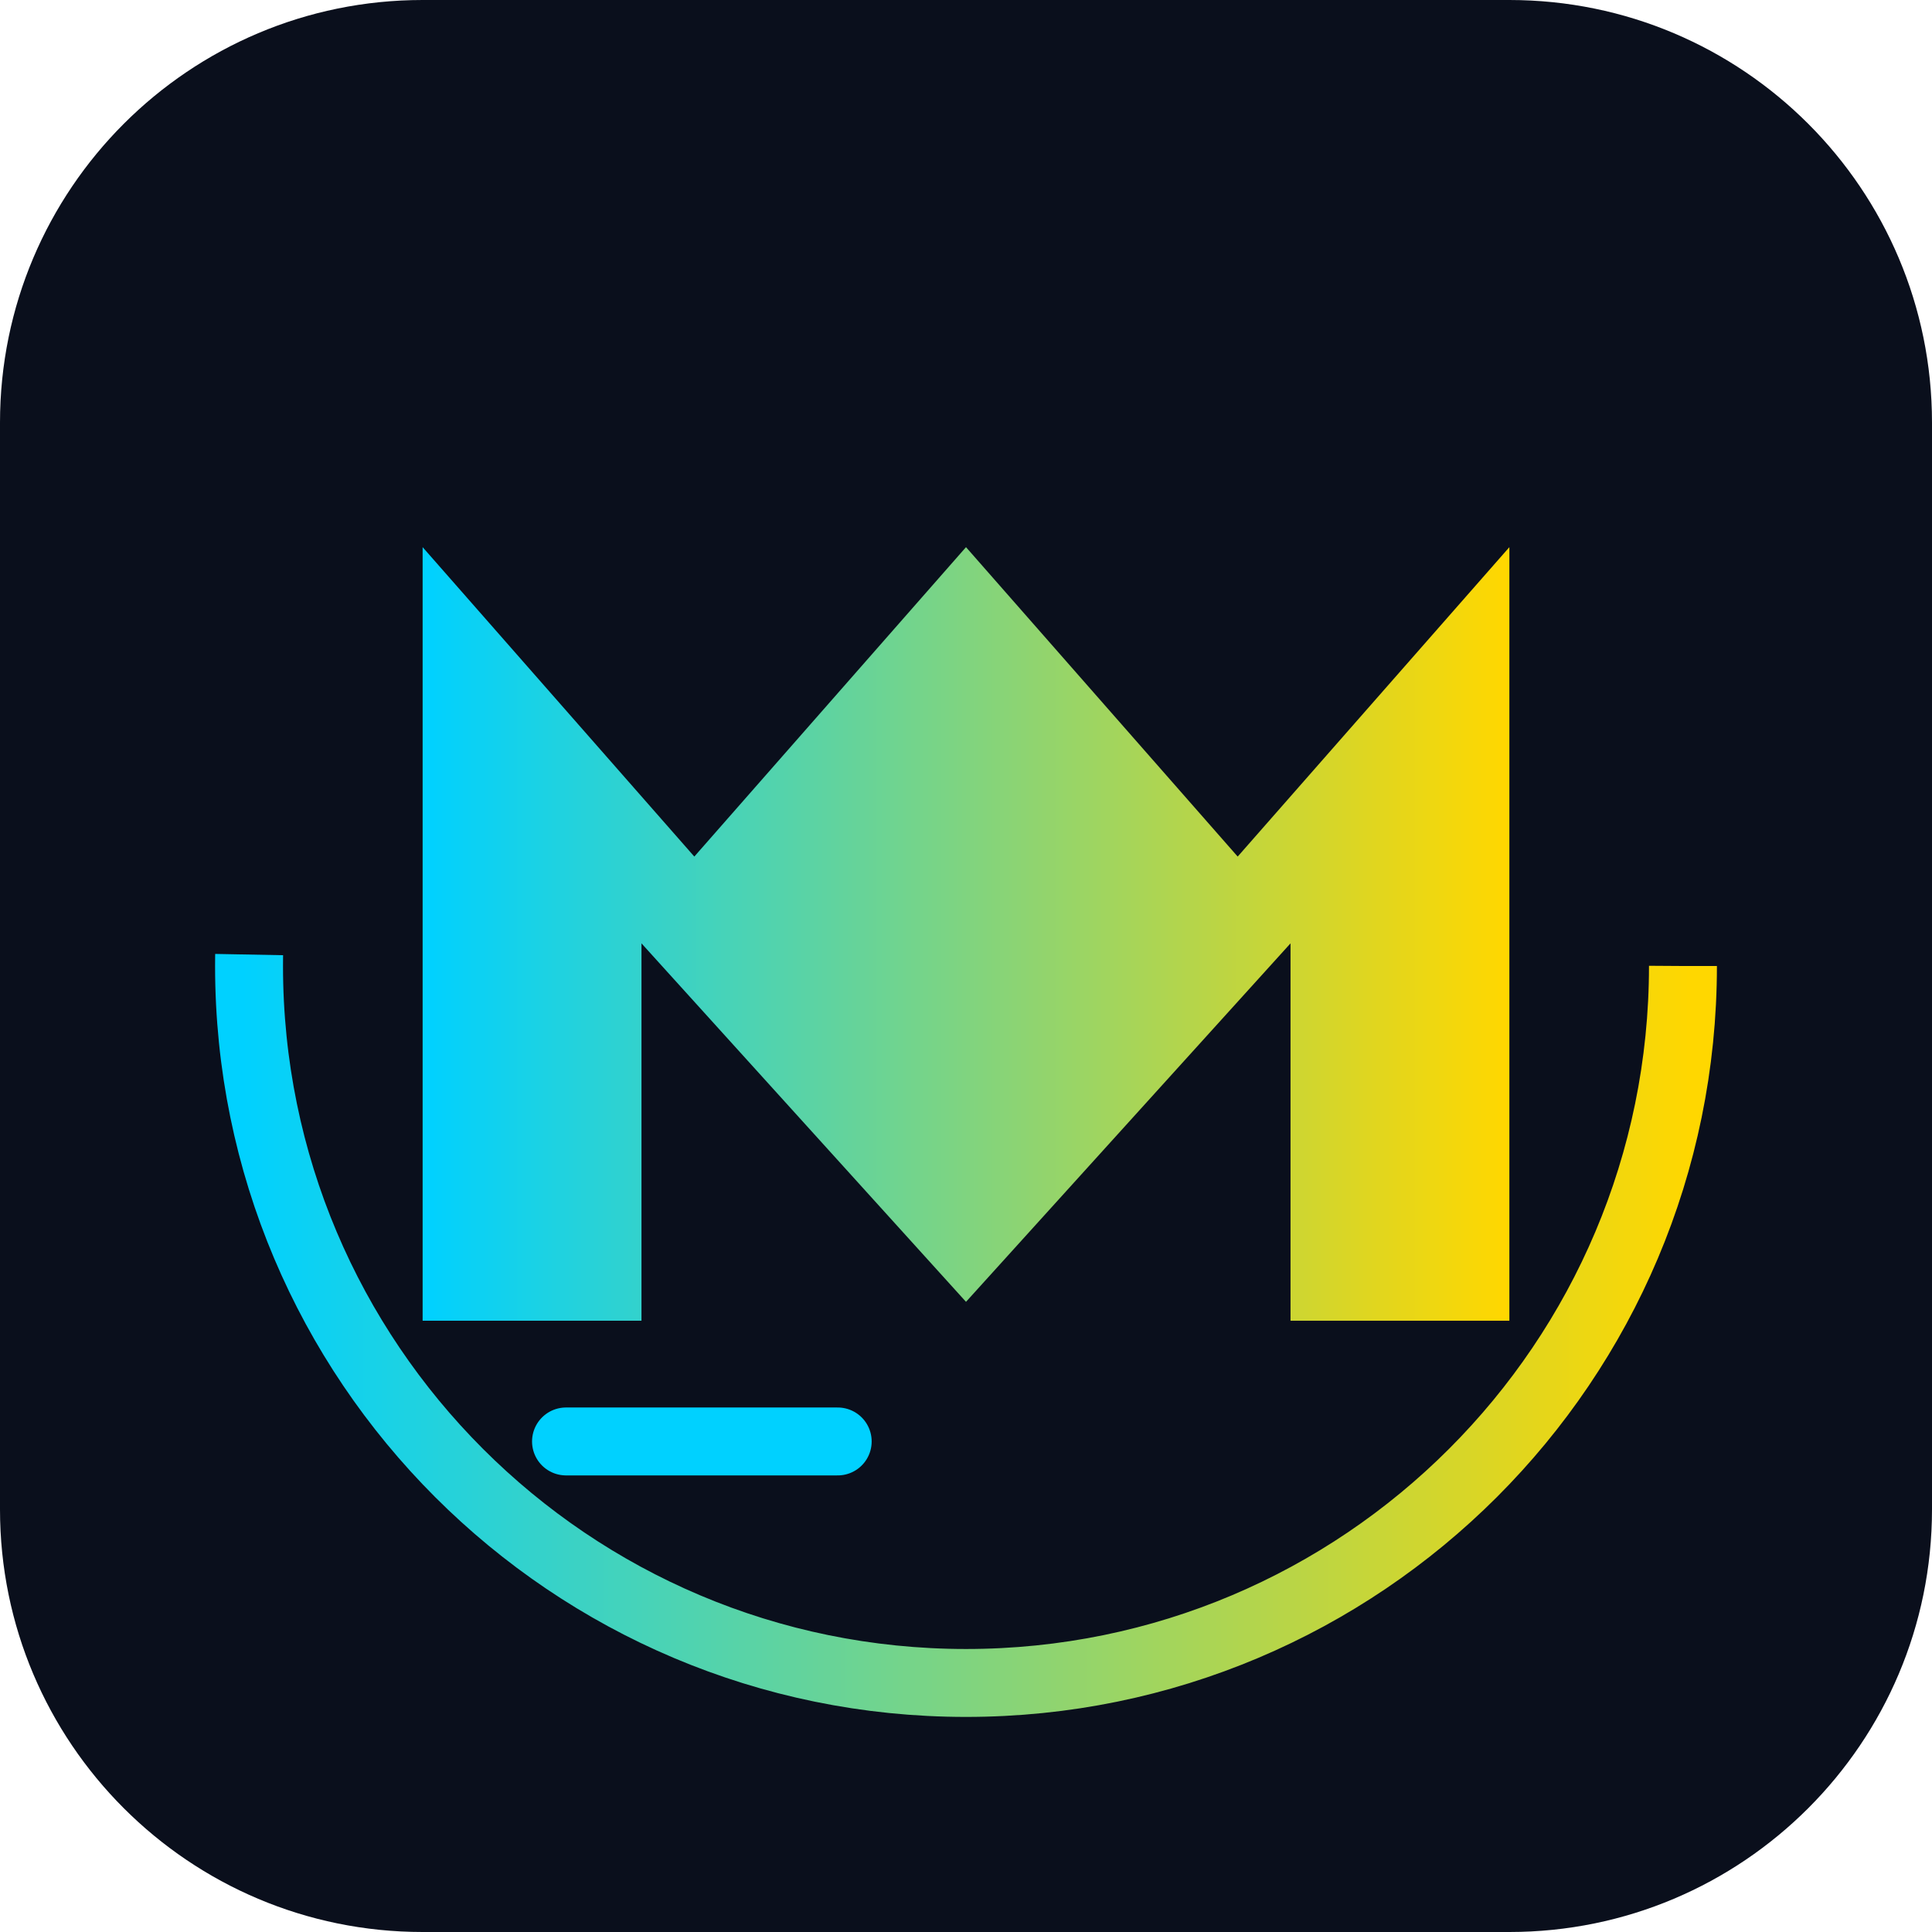
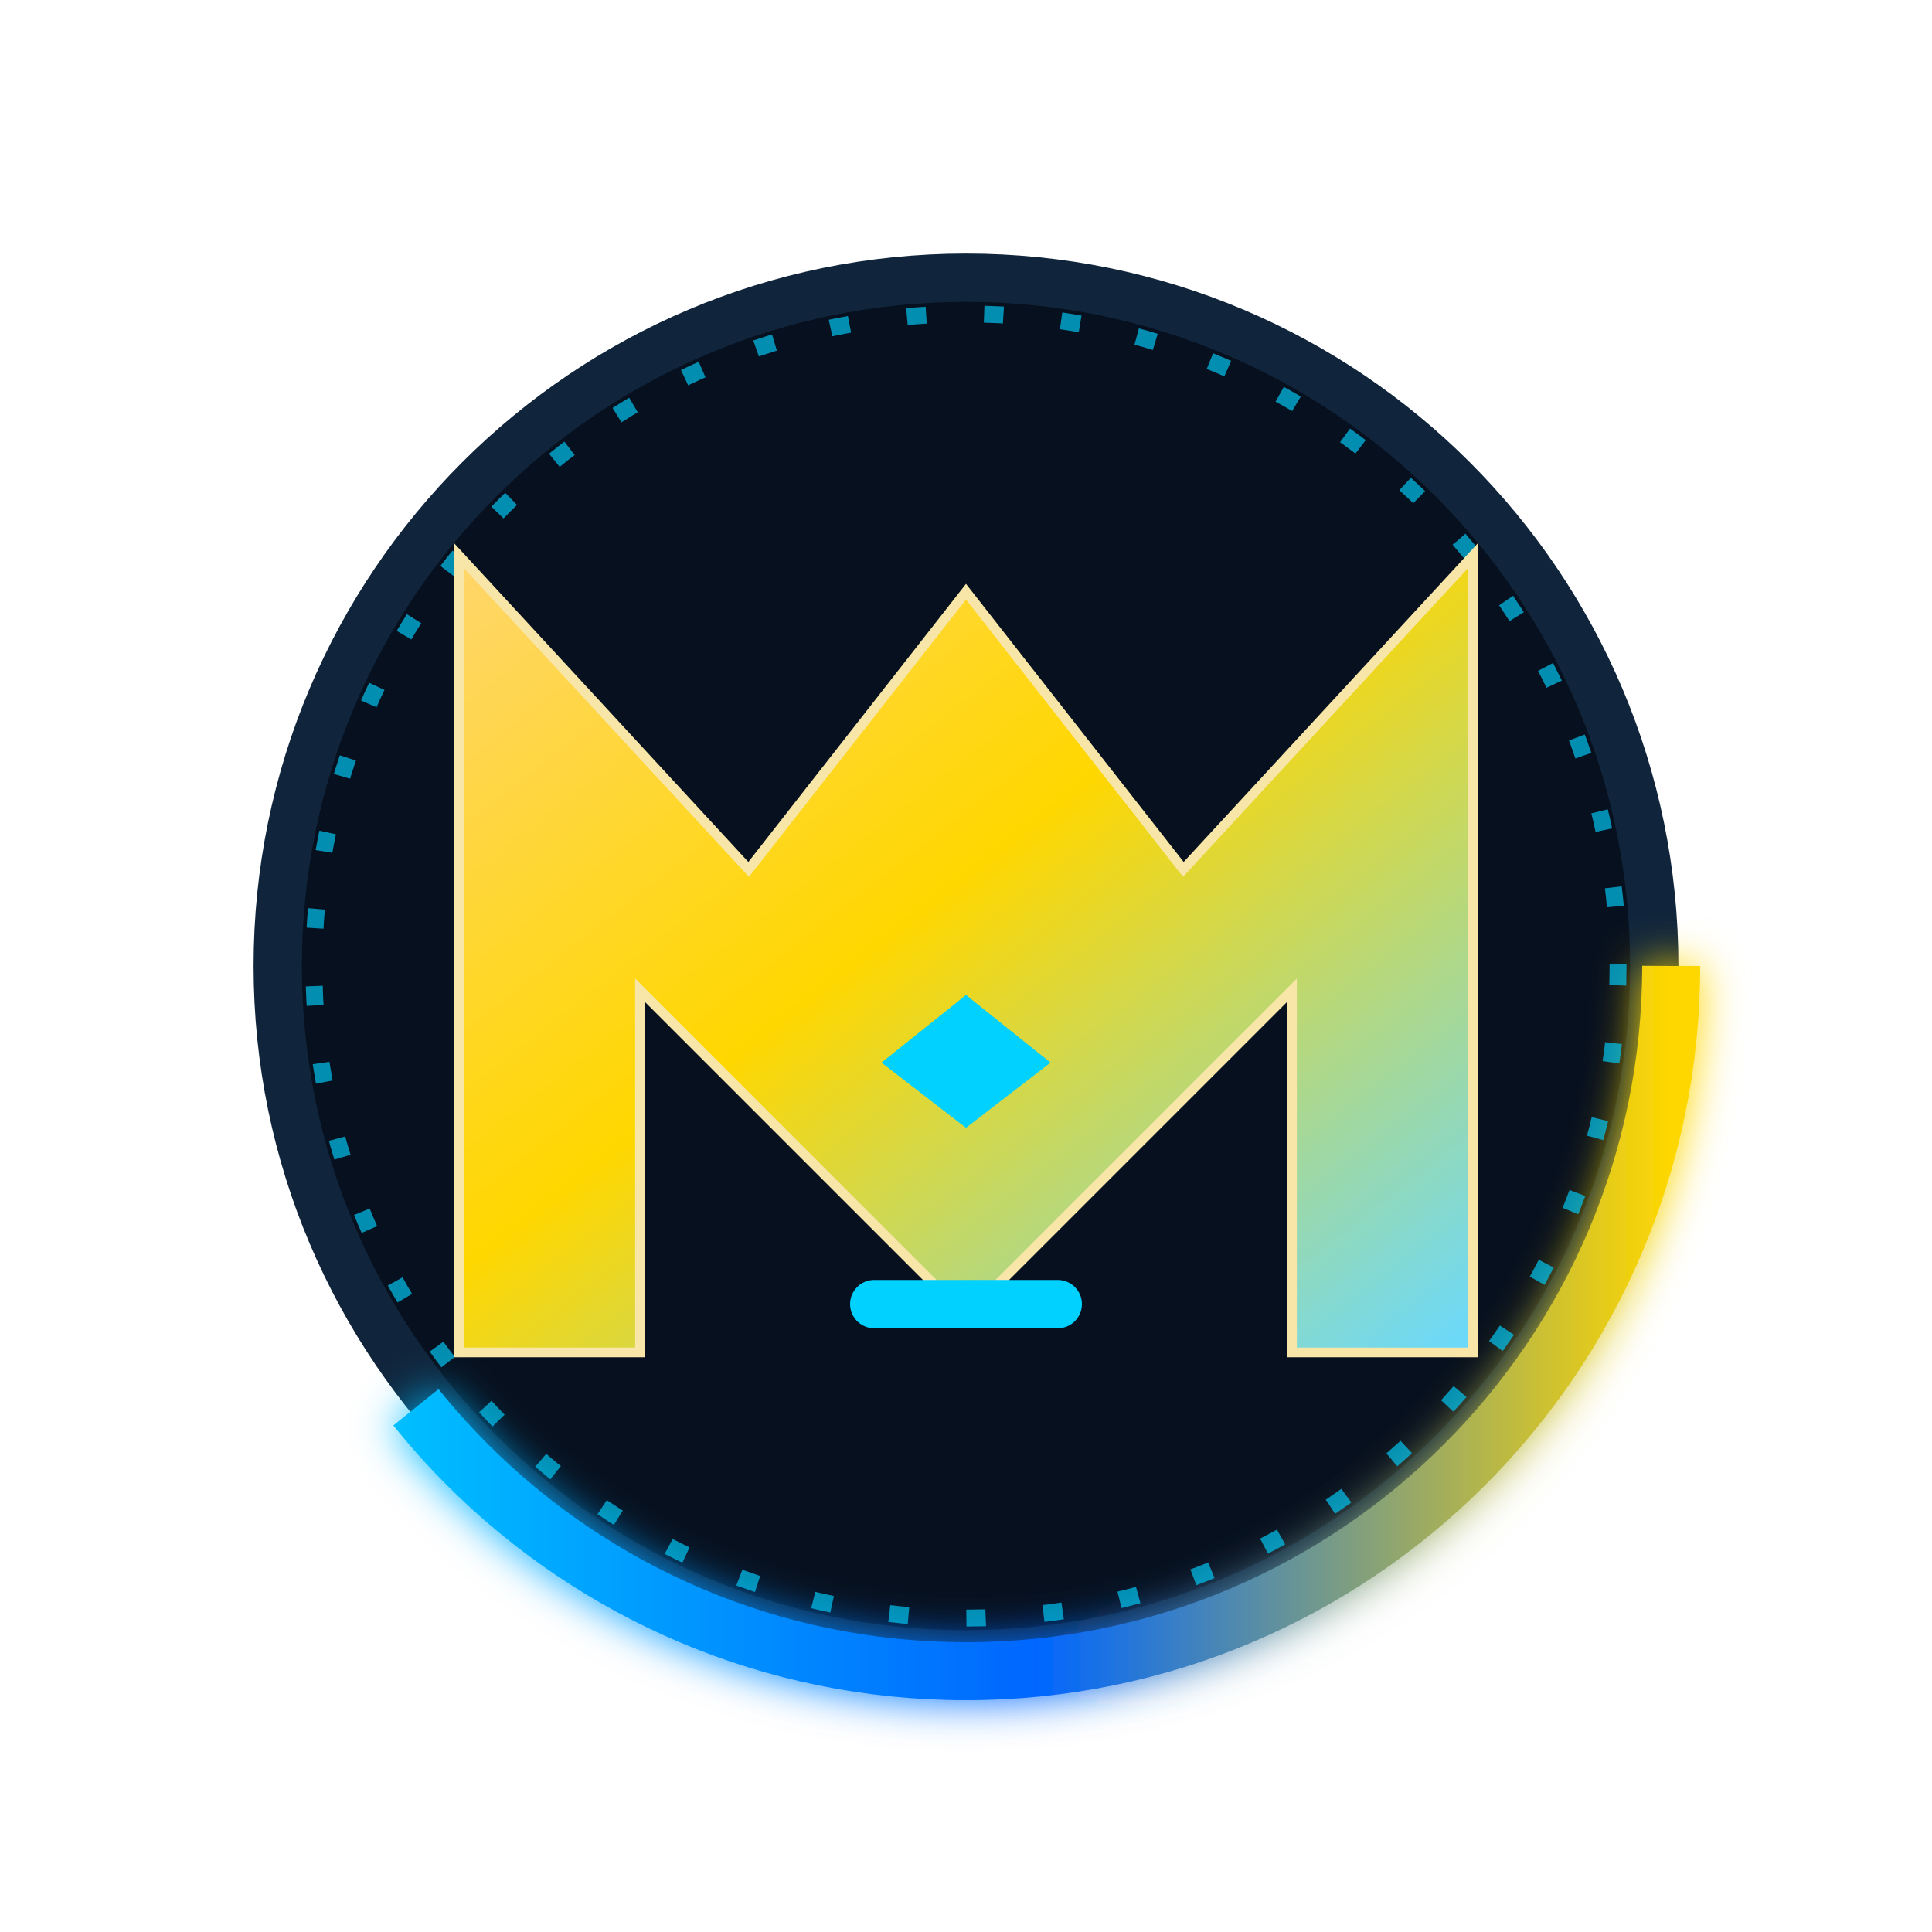
- <svg xmlns="http://www.w3.org/2000/svg" viewBox="0 0 512 512">
+ <svg xmlns="http://www.w3.org/2000/svg" viewBox="0 0 800 800">
  <defs>
-     <linearGradient id="g">
-       <stop stop-color="#00D1FF">
-         <animate attributeName="stop-color" values="#00D1FF;#0066FF;#FFD700;#00D1FF" dur="4s" repeatCount="indefinite" />
-       </stop>
-       <stop offset="1" stop-color="#FFD700">
-         <animate attributeName="stop-color" values="#FFD700;#FF8A00;#00D1FF;#FFD700" dur="4s" repeatCount="indefinite" />
-       </stop>
+     <linearGradient id="m" x1="0" y1="0" x2="1" y2="1">
+       <stop stop-color="#FFD66B" />
+       <stop offset=".45" stop-color="#FFD700" />
+       <stop offset="1" stop-color="#69D9FF" />
    </linearGradient>
+     <linearGradient id="o">
+       <stop stop-color="#00D1FF" />
+       <stop offset=".55" stop-color="#0066FF" />
+       <stop offset="1" stop-color="#FFD700" />
+     </linearGradient>
+     <filter id="g">
+       <feGaussianBlur stdDeviation="9" result="b" />
+       <feMerge>
+         <feMergeNode in="b" />
+         <feMergeNode in="SourceGraphic" />
+       </feMerge>
+     </filter>
  </defs>
-   <rect width="512" height="512" rx="112" fill="#0A0F1C" />
-   <circle cx="256" cy="256" r="190" fill="none" stroke="url(#g)" stroke-width="18" stroke-dasharray="600 600">
-     <animateTransform attributeName="transform" type="rotate" from="0 256 256" to="360 256 256" dur="6s" repeatCount="indefinite" />
+   <circle cx="400" cy="400" r="285" fill="#07101E" stroke="#10253B" stroke-width="20" />
+   <circle cx="400" cy="400" r="292" fill="none" stroke="url(#o)" stroke-width="24" stroke-dasharray="720 1115" filter="url(#g)">
+     <animateTransform attributeName="transform" type="rotate" from="0 400 400" to="360 400 400" dur="6s" repeatCount="indefinite" />
  </circle>
-   <path d="M112 350V145l72 82 72-82 72 82 72-82v205h-58V250l-86 95-86-95v100z" fill="url(#g)">
-     <animateTransform attributeName="transform" type="scale" values="1;1.03;1" dur="2s" repeatCount="indefinite" additive="sum" />
+   <circle cx="400" cy="400" r="270" fill="none" stroke="#00D1FF" stroke-width="7" stroke-dasharray="8 24" opacity=".65">
+     <animateTransform attributeName="transform" type="rotate" from="360 400 400" to="0 400 400" dur="4s" repeatCount="indefinite" />
+   </circle>
+   <path d="M190 560 L190 230 L310 360 L400 245 L490 360 L610 230 L610 560 L535 560 L535 410 L400 545 L265 410 L265 560 Z" fill="url(#m)" stroke="#F7E6A8" stroke-width="4">
+     <animateTransform attributeName="transform" type="scale" values="1;1.025;1" dur="2s" repeatCount="indefinite" additive="sum" />
  </path>
-   <path d="M150 382h72" stroke="#00D1FF" stroke-width="18" stroke-linecap="round">
+   <path d="M362 540 L438 540" stroke="#00D1FF" stroke-width="20" stroke-linecap="round">
    <animate attributeName="opacity" values=".35;1;.35" dur="1.2s" repeatCount="indefinite" />
  </path>
+   <path d="M365 440 L400 412 L435 440 L400 467 Z" fill="#00D1FF" />
</svg>
